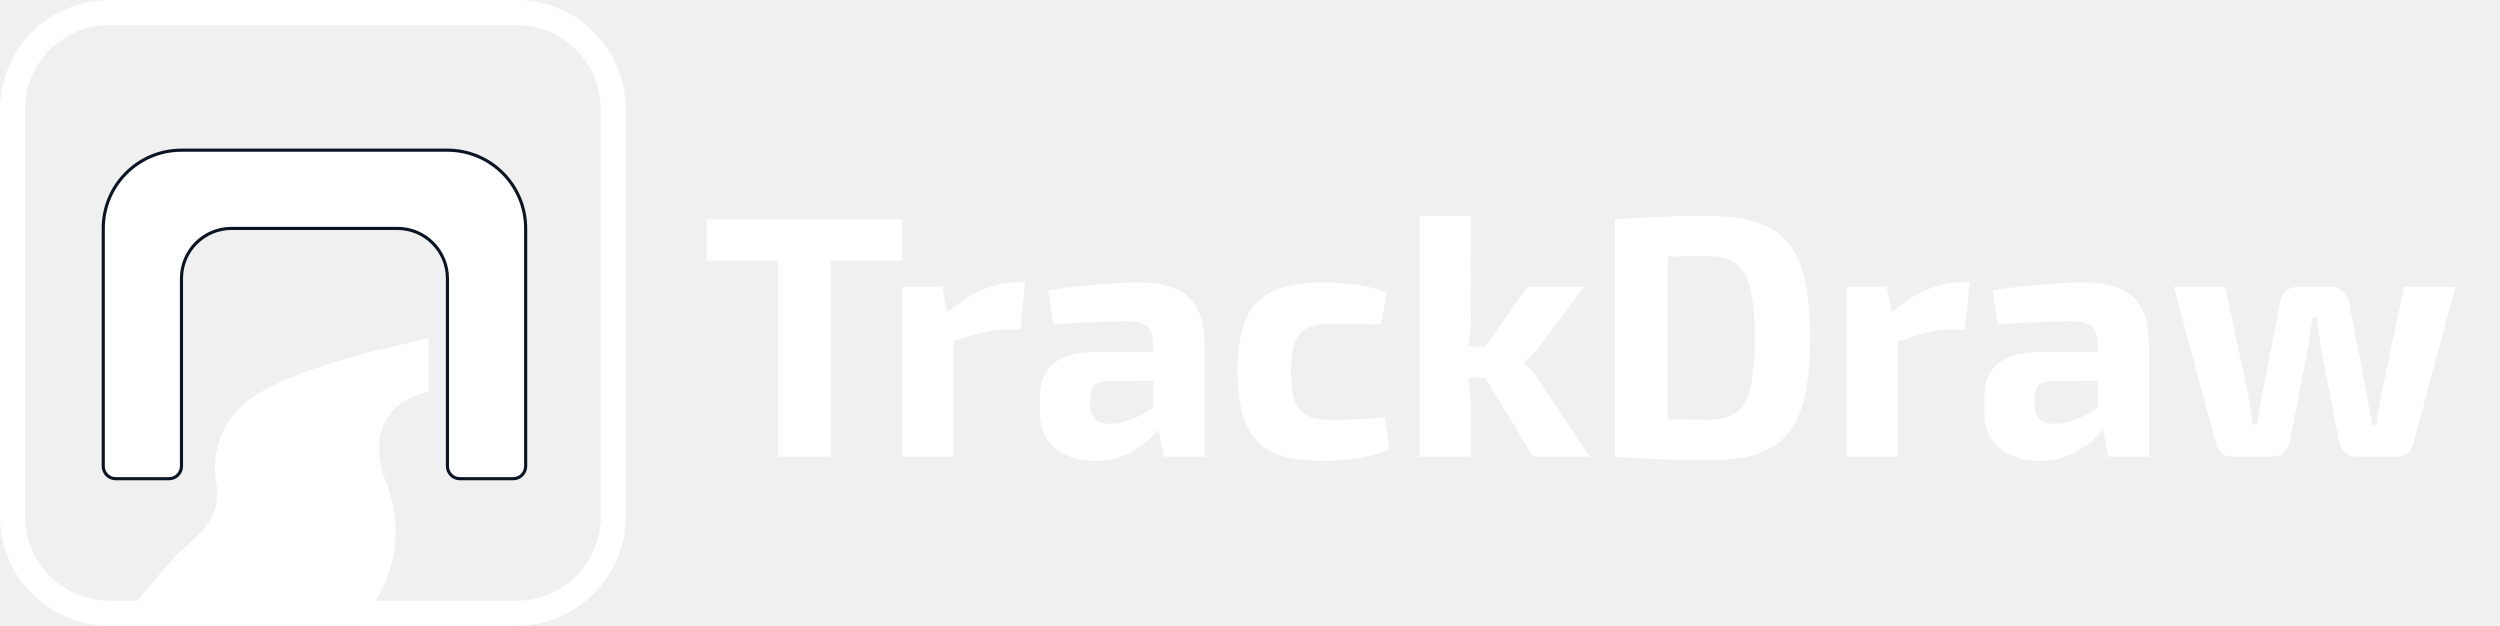
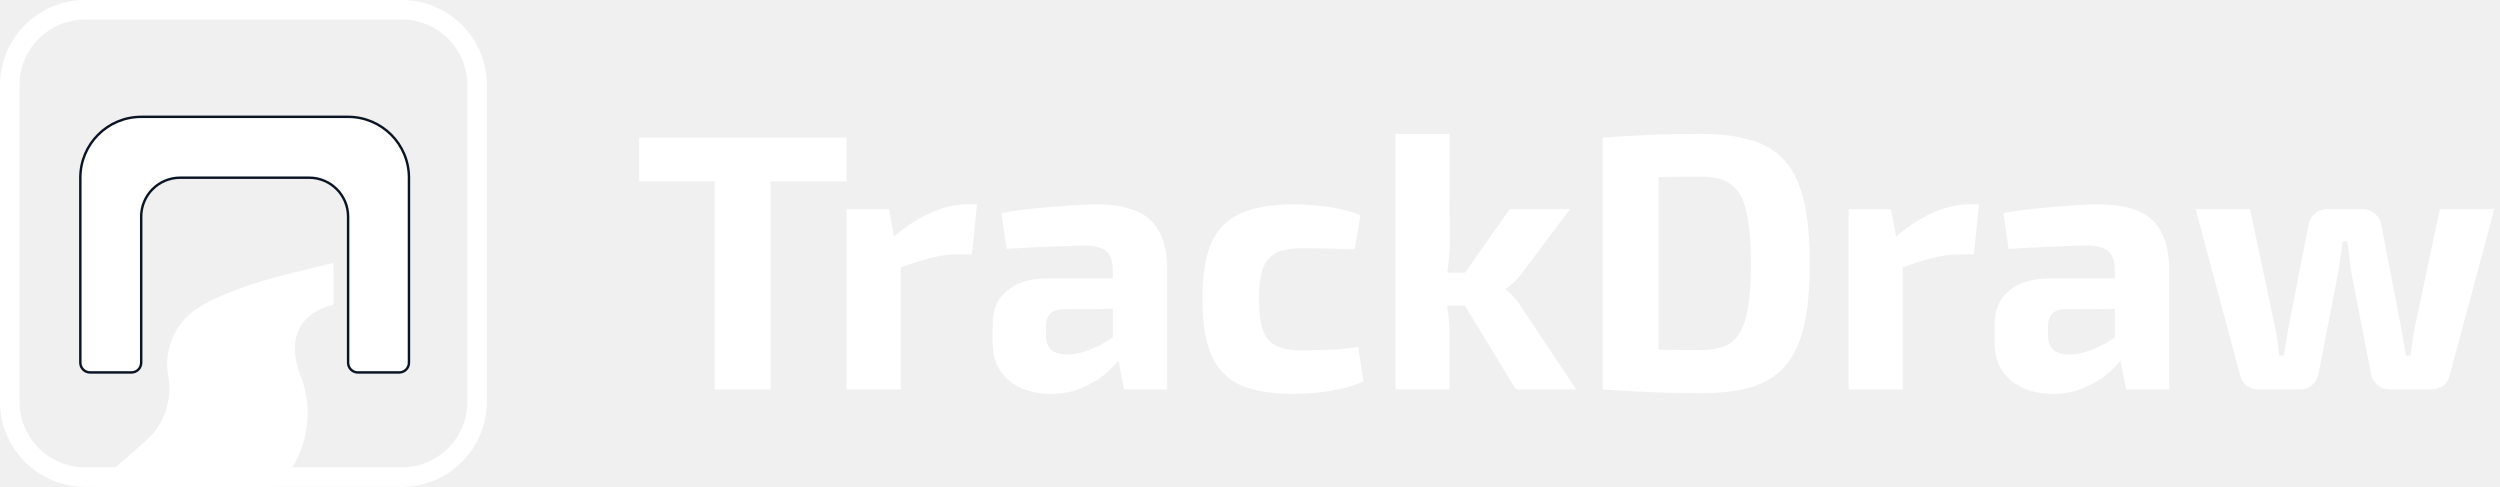
- <svg xmlns="http://www.w3.org/2000/svg" width="799" height="200" viewBox="0 0 799 200" fill="none">
-   <path d="M69.114 154.352C71.111 164.983 64.155 170.196 58.5 175.432C49.799 183.488 38 200 38 200H113.167C125.739 189.061 129.7 170.101 123.485 154.352C118.093 140.688 122.123 130.029 134.216 125.911C135.157 125.591 137 125.319 137 125.319L137 108C132.179 109.165 137 108 123.078 111.35C120.173 112.049 93.816 118.051 80.526 127.04C72.014 132.798 67.118 143.72 69.114 154.352Z" fill="white" />
+ <svg xmlns="http://www.w3.org/2000/svg" width="1027" height="200" viewBox="0 0 1027 200" fill="none">
+   <path d="M69.114 154.352C71.111 164.983 66.655 174.763 61 180C52.3 188.056 38 200 38 200H113.167C125.739 189.061 129.7 170.101 123.485 154.352C118.093 140.688 122.123 130.029 134.216 125.911C135.157 125.591 137 125.319 137 125.319L137 108C132.179 109.165 137 108 123.078 111.35C120.173 112.049 93.816 118.051 80.526 127.04C72.014 132.798 67.118 143.72 69.114 154.352Z" fill="white" />
  <path d="M143 48C156.807 48 168 59.193 168 73V149C168 151.209 166.209 153 164 153H147C144.791 153 143 151.209 143 149V89C143 80.163 135.837 73 127 73H74C65.163 73 58 80.163 58 89V149C58 151.209 56.209 153 54 153H37C34.791 153 33 151.209 33 149V73C33 59.193 44.193 48 58 48H143Z" fill="white" />
  <path d="M143 48C156.807 48 168 59.193 168 73V149C168 151.209 166.209 153 164 153H147C144.791 153 143 151.209 143 149V89C143 80.163 135.837 73 127 73H74C65.163 73 58 80.163 58 89V149C58 151.209 56.209 153 54 153H37C34.791 153 33 151.209 33 149V73C33 59.193 44.193 48 58 48H143Z" stroke="#0A1423" />
  <rect x="4" y="4" width="192" height="192" rx="31" stroke="white" stroke-width="8" />
-   <path d="M265.47 70.1V146H248.64V70.1H265.47ZM288.35 70.1V83.3H225.87V70.1H288.35ZM301.153 91.66L303.133 102.44L304.673 103.87V146H288.393V91.66H301.153ZM327.663 90.23L326.123 105.3H321.613C319.046 105.3 316.37 105.667 313.583 106.4C310.796 107.133 307.276 108.233 303.023 109.7L301.923 100.57C305.736 97.197 309.586 94.63 313.473 92.87C317.36 91.11 321.136 90.23 324.803 90.23H327.663ZM363.724 90.23C368.271 90.23 372.121 90.853 375.274 92.1C378.427 93.273 380.811 95.327 382.424 98.26C384.111 101.12 384.954 105.08 384.954 110.14V146H371.974L369.664 134.23L368.564 132.58V110.03C368.564 107.463 367.941 105.593 366.694 104.42C365.521 103.247 363.247 102.66 359.874 102.66C357.087 102.66 353.604 102.77 349.424 102.99C345.244 103.137 340.954 103.357 336.554 103.65L335.014 92.87C337.654 92.357 340.697 91.917 344.144 91.55C347.591 91.183 351.037 90.89 354.484 90.67C357.931 90.377 361.011 90.23 363.724 90.23ZM378.244 112.56L378.134 121.69L353.934 121.8C351.954 121.8 350.524 122.277 349.644 123.23C348.837 124.183 348.434 125.467 348.434 127.08V129.72C348.434 131.553 348.947 132.983 349.974 134.01C351.001 134.963 352.651 135.44 354.924 135.44C356.831 135.44 358.884 135.037 361.084 134.23C363.357 133.423 365.594 132.287 367.794 130.82C369.994 129.353 371.937 127.63 373.624 125.65V132.69C372.964 133.79 371.974 135.183 370.654 136.87C369.407 138.483 367.794 140.097 365.814 141.71C363.834 143.25 361.524 144.57 358.884 145.67C356.244 146.77 353.237 147.32 349.864 147.32C346.564 147.32 343.594 146.733 340.954 145.56C338.314 144.387 336.224 142.663 334.684 140.39C333.144 138.117 332.374 135.293 332.374 131.92V126.31C332.374 121.983 333.841 118.61 336.774 116.19C339.707 113.77 343.741 112.56 348.874 112.56H378.244ZM423.048 90.23C425.028 90.23 427.192 90.34 429.538 90.56C431.885 90.707 434.232 91.037 436.578 91.55C438.998 91.99 441.198 92.65 443.178 93.53L441.418 103.76C438.485 103.687 435.662 103.613 432.948 103.54C430.308 103.467 427.925 103.43 425.798 103.43C422.498 103.43 419.895 103.87 417.988 104.75C416.082 105.63 414.688 107.207 413.808 109.48C413.002 111.68 412.598 114.76 412.598 118.72C412.598 122.753 413.002 125.907 413.808 128.18C414.688 130.453 416.082 132.03 417.988 132.91C419.895 133.79 422.498 134.23 425.798 134.23C426.972 134.23 428.475 134.193 430.308 134.12C432.142 134.047 434.122 133.973 436.248 133.9C438.375 133.753 440.465 133.533 442.518 133.24L444.058 143.58C441.125 144.9 437.788 145.853 434.048 146.44C430.308 147.027 426.605 147.32 422.938 147.32C416.192 147.32 410.802 146.403 406.768 144.57C402.808 142.663 399.948 139.62 398.188 135.44C396.428 131.26 395.548 125.687 395.548 118.72C395.548 111.753 396.428 106.18 398.188 102C400.022 97.82 402.955 94.813 406.988 92.98C411.022 91.147 416.375 90.23 423.048 90.23ZM506.295 91.66L492.105 110.58C491.445 111.607 490.602 112.597 489.575 113.55C488.549 114.503 487.705 115.2 487.045 115.64V116.08C487.705 116.447 488.549 117.217 489.575 118.39C490.602 119.563 491.445 120.737 492.105 121.91L508.165 146H490.015L471.425 115.42L488.145 91.66H506.295ZM469.995 69L470.105 100.79C470.105 103.357 469.959 105.85 469.665 108.27C469.372 110.69 468.932 113.073 468.345 115.42C468.859 117.693 469.262 120.04 469.555 122.46C469.849 124.807 469.995 127.007 469.995 129.06V146H453.715V69H469.995ZM477.585 110.8V120.7H464.935V110.8H477.585ZM545.961 69C551.974 69 557.034 69.66 561.141 70.98C565.321 72.227 568.657 74.317 571.151 77.25C573.717 80.183 575.587 84.18 576.761 89.24C577.934 94.227 578.521 100.497 578.521 108.05C578.521 115.603 577.934 121.91 576.761 126.97C575.587 131.957 573.717 135.917 571.151 138.85C568.657 141.783 565.321 143.91 561.141 145.23C557.034 146.477 551.974 147.1 545.961 147.1C540.167 147.1 534.851 146.99 530.011 146.77C525.171 146.55 520.551 146.293 516.151 146L523.191 133.57C525.977 133.717 529.277 133.863 533.091 134.01C536.977 134.083 541.267 134.12 545.961 134.12C549.701 134.12 552.634 133.387 554.761 131.92C556.961 130.38 558.501 127.703 559.381 123.89C560.334 120.077 560.811 114.797 560.811 108.05C560.811 101.303 560.334 96.023 559.381 92.21C558.501 88.397 556.961 85.72 554.761 84.18C552.634 82.64 549.701 81.87 545.961 81.87C541.487 81.87 537.491 81.907 533.971 81.98C530.451 81.98 527.004 81.98 523.631 81.98L516.151 70.1C520.551 69.807 525.134 69.55 529.901 69.33C534.741 69.11 540.094 69 545.961 69ZM532.981 70.1V146H516.151V70.1H532.981ZM603.008 91.66L604.988 102.44L606.528 103.87V146H590.248V91.66H603.008ZM629.518 90.23L627.978 105.3H623.468C620.902 105.3 618.225 105.667 615.438 106.4C612.652 107.133 609.132 108.233 604.878 109.7L603.778 100.57C607.592 97.197 611.442 94.63 615.328 92.87C619.215 91.11 622.992 90.23 626.658 90.23H629.518ZM665.58 90.23C670.126 90.23 673.976 90.853 677.13 92.1C680.283 93.273 682.666 95.327 684.28 98.26C685.966 101.12 686.81 105.08 686.81 110.14V146H673.83L671.52 134.23L670.42 132.58V110.03C670.42 107.463 669.796 105.593 668.55 104.42C667.376 103.247 665.103 102.66 661.73 102.66C658.943 102.66 655.46 102.77 651.28 102.99C647.1 103.137 642.81 103.357 638.41 103.65L636.87 92.87C639.51 92.357 642.553 91.917 646 91.55C649.446 91.183 652.893 90.89 656.34 90.67C659.786 90.377 662.866 90.23 665.58 90.23ZM680.1 112.56L679.99 121.69L655.79 121.8C653.81 121.8 652.38 122.277 651.5 123.23C650.693 124.183 650.29 125.467 650.29 127.08V129.72C650.29 131.553 650.803 132.983 651.83 134.01C652.856 134.963 654.506 135.44 656.78 135.44C658.686 135.44 660.74 135.037 662.94 134.23C665.213 133.423 667.45 132.287 669.65 130.82C671.85 129.353 673.793 127.63 675.48 125.65V132.69C674.82 133.79 673.83 135.183 672.51 136.87C671.263 138.483 669.65 140.097 667.67 141.71C665.69 143.25 663.38 144.57 660.74 145.67C658.1 146.77 655.093 147.32 651.72 147.32C648.42 147.32 645.45 146.733 642.81 145.56C640.17 144.387 638.08 142.663 636.54 140.39C635 138.117 634.23 135.293 634.23 131.92V126.31C634.23 121.983 635.696 118.61 638.63 116.19C641.563 113.77 645.596 112.56 650.73 112.56H680.1ZM784.744 91.66L771.324 141.71C771.031 143.03 770.371 144.093 769.344 144.9C768.317 145.633 767.107 146 765.714 146H753.394C751.927 146 750.644 145.56 749.544 144.68C748.444 143.727 747.784 142.517 747.564 141.05L741.624 110.47C741.404 108.93 741.221 107.427 741.074 105.96C740.927 104.42 740.707 102.88 740.414 101.34H739.094C738.874 102.88 738.654 104.42 738.434 105.96C738.214 107.427 737.994 108.93 737.774 110.47L731.834 141.05C731.614 142.517 730.954 143.727 729.854 144.68C728.754 145.56 727.471 146 726.004 146H713.794C712.401 146 711.191 145.633 710.164 144.9C709.137 144.093 708.477 143.03 708.184 141.71L694.764 91.66H711.154L718.634 126.86C718.927 128.327 719.184 129.83 719.404 131.37C719.624 132.837 719.807 134.303 719.954 135.77H721.384C721.604 134.303 721.824 132.837 722.044 131.37C722.337 129.83 722.594 128.327 722.814 126.86L728.754 96.61C728.974 95.143 729.597 93.97 730.624 93.09C731.651 92.137 732.934 91.66 734.474 91.66H745.034C746.501 91.66 747.747 92.137 748.774 93.09C749.874 93.97 750.534 95.18 750.754 96.72L756.584 126.86C756.804 128.327 757.061 129.793 757.354 131.26C757.647 132.727 757.904 134.23 758.124 135.77H759.444C759.737 134.23 759.957 132.763 760.104 131.37C760.324 129.903 760.581 128.4 760.874 126.86L768.354 91.66H784.744Z" fill="white" />
+   <path d="M316.55 56.5V160H293.6V56.5H316.55ZM347.75 56.5V74.5H262.55V56.5H347.75ZM365.209 85.9L367.909 100.6L370.009 102.55V160H347.809V85.9H365.209ZM401.359 83.95L399.259 104.5H393.109C389.609 104.5 385.959 105 382.159 106C378.359 107 373.559 108.5 367.759 110.5L366.259 98.05C371.459 93.45 376.709 89.95 382.009 87.55C387.309 85.15 392.459 83.95 397.459 83.95H401.359ZM450.533 83.95C456.733 83.95 461.983 84.8 466.283 86.5C470.583 88.1 473.833 90.9 476.033 94.9C478.333 98.8 479.483 104.2 479.483 111.1V160H461.783L458.633 143.95L457.133 141.7V110.95C457.133 107.45 456.283 104.9 454.583 103.3C452.983 101.7 449.883 100.9 445.283 100.9C441.483 100.9 436.733 101.05 431.033 101.35C425.333 101.55 419.483 101.85 413.483 102.25L411.383 87.55C414.983 86.85 419.133 86.25 423.833 85.75C428.533 85.25 433.233 84.85 437.933 84.55C442.633 84.15 446.833 83.95 450.533 83.95ZM470.333 114.4L470.183 126.85L437.183 127C434.483 127 432.533 127.65 431.333 128.95C430.233 130.25 429.683 132 429.683 134.2V137.8C429.683 140.3 430.383 142.25 431.783 143.65C433.183 144.95 435.433 145.6 438.533 145.6C441.133 145.6 443.933 145.05 446.933 143.95C450.033 142.85 453.083 141.3 456.083 139.3C459.083 137.3 461.733 134.95 464.033 132.25V141.85C463.133 143.35 461.783 145.25 459.983 147.55C458.283 149.75 456.083 151.95 453.383 154.15C450.683 156.25 447.533 158.05 443.933 159.55C440.333 161.05 436.233 161.8 431.633 161.8C427.133 161.8 423.083 161 419.483 159.4C415.883 157.8 413.033 155.45 410.933 152.35C408.833 149.25 407.783 145.4 407.783 140.8V133.15C407.783 127.25 409.783 122.65 413.783 119.35C417.783 116.05 423.283 114.4 430.283 114.4H470.333ZM531.43 83.95C534.13 83.95 537.08 84.1 540.28 84.4C543.48 84.6 546.68 85.05 549.88 85.75C553.18 86.35 556.18 87.25 558.88 88.45L556.48 102.4C552.48 102.3 548.63 102.2 544.93 102.1C541.33 102 538.08 101.95 535.18 101.95C530.68 101.95 527.13 102.55 524.53 103.75C521.93 104.95 520.03 107.1 518.83 110.2C517.73 113.2 517.18 117.4 517.18 122.8C517.18 128.3 517.73 132.6 518.83 135.7C520.03 138.8 521.93 140.95 524.53 142.15C527.13 143.35 530.68 143.95 535.18 143.95C536.78 143.95 538.83 143.9 541.33 143.8C543.83 143.7 546.53 143.6 549.43 143.5C552.33 143.3 555.18 143 557.98 142.6L560.08 156.7C556.08 158.5 551.53 159.8 546.43 160.6C541.33 161.4 536.28 161.8 531.28 161.8C522.08 161.8 514.73 160.55 509.23 158.05C503.83 155.45 499.93 151.3 497.53 145.6C495.13 139.9 493.93 132.3 493.93 122.8C493.93 113.3 495.13 105.7 497.53 100C500.03 94.3 504.03 90.2 509.53 87.7C515.03 85.2 522.33 83.95 531.43 83.95ZM644.948 85.9L625.598 111.7C624.698 113.1 623.548 114.45 622.148 115.75C620.748 117.05 619.598 118 618.698 118.6V119.2C619.598 119.7 620.748 120.75 622.148 122.35C623.548 123.95 624.698 125.55 625.598 127.15L647.498 160H622.748L597.398 118.3L620.198 85.9H644.948ZM595.448 55L595.598 98.35C595.598 101.85 595.398 105.25 594.998 108.55C594.598 111.85 593.998 115.1 593.198 118.3C593.898 121.4 594.448 124.6 594.848 127.9C595.248 131.1 595.448 134.1 595.448 136.9V160H573.248V55H595.448ZM605.798 112V125.5H588.548V112H605.798ZM699.037 55C707.237 55 714.137 55.9 719.737 57.7C725.437 59.4 729.987 62.25 733.387 66.25C736.887 70.25 739.437 75.7 741.037 82.6C742.637 89.4 743.437 97.95 743.437 108.25C743.437 118.55 742.637 127.15 741.037 134.05C739.437 140.85 736.887 146.25 733.387 150.25C729.987 154.25 725.437 157.15 719.737 158.95C714.137 160.65 707.237 161.5 699.037 161.5C691.137 161.5 683.887 161.35 677.287 161.05C670.687 160.75 664.387 160.4 658.387 160L667.987 143.05C671.787 143.25 676.287 143.45 681.487 143.65C686.787 143.75 692.637 143.8 699.037 143.8C704.137 143.8 708.137 142.8 711.037 140.8C714.037 138.7 716.137 135.05 717.337 129.85C718.637 124.65 719.287 117.45 719.287 108.25C719.287 99.05 718.637 91.85 717.337 86.65C716.137 81.45 714.037 77.8 711.037 75.7C708.137 73.6 704.137 72.55 699.037 72.55C692.937 72.55 687.487 72.6 682.687 72.7C677.887 72.7 673.187 72.7 668.587 72.7L658.387 56.5C664.387 56.1 670.637 55.75 677.137 55.45C683.737 55.15 691.037 55 699.037 55ZM681.337 56.5V160H658.387V56.5H681.337ZM776.83 85.9L779.53 100.6L781.63 102.55V160H759.43V85.9H776.83ZM812.98 83.95L810.88 104.5H804.73C801.23 104.5 797.58 105 793.78 106C789.98 107 785.18 108.5 779.38 110.5L777.88 98.05C783.08 93.45 788.33 89.95 793.63 87.55C798.93 85.15 804.08 83.95 809.08 83.95H812.98ZM862.154 83.95C868.354 83.95 873.604 84.8 877.904 86.5C882.204 88.1 885.454 90.9 887.654 94.9C889.954 98.8 891.104 104.2 891.104 111.1V160H873.404L870.254 143.95L868.754 141.7V110.95C868.754 107.45 867.904 104.9 866.204 103.3C864.604 101.7 861.504 100.9 856.904 100.9C853.104 100.9 848.354 101.05 842.654 101.35C836.954 101.55 831.104 101.85 825.104 102.25L823.004 87.55C826.604 86.85 830.754 86.25 835.454 85.75C840.154 85.25 844.854 84.85 849.554 84.55C854.254 84.15 858.454 83.95 862.154 83.95ZM881.954 114.4L881.804 126.85L848.804 127C846.104 127 844.154 127.65 842.954 128.95C841.854 130.25 841.304 132 841.304 134.2V137.8C841.304 140.3 842.004 142.25 843.404 143.65C844.804 144.95 847.054 145.6 850.154 145.6C852.754 145.6 855.554 145.05 858.554 143.95C861.654 142.85 864.704 141.3 867.704 139.3C870.704 137.3 873.354 134.95 875.654 132.25V141.85C874.754 143.35 873.404 145.25 871.604 147.55C869.904 149.75 867.704 151.95 865.004 154.15C862.304 156.25 859.154 158.05 855.554 159.55C851.954 161.05 847.854 161.8 843.254 161.8C838.754 161.8 834.704 161 831.104 159.4C827.504 157.8 824.654 155.45 822.554 152.35C820.454 149.25 819.404 145.4 819.404 140.8V133.15C819.404 127.25 821.404 122.65 825.404 119.35C829.404 116.05 834.904 114.4 841.904 114.4H881.954ZM1024.65 85.9L1006.35 154.15C1005.95 155.95 1005.05 157.4 1003.65 158.5C1002.25 159.5 1000.6 160 998.701 160H981.901C979.901 160 978.151 159.4 976.651 158.2C975.151 156.9 974.251 155.25 973.951 153.25L965.851 111.55C965.551 109.45 965.301 107.4 965.101 105.4C964.901 103.3 964.601 101.2 964.201 99.1H962.401C962.101 101.2 961.801 103.3 961.501 105.4C961.201 107.4 960.901 109.45 960.601 111.55L952.501 153.25C952.201 155.25 951.301 156.9 949.801 158.2C948.301 159.4 946.551 160 944.551 160H927.901C926.001 160 924.351 159.5 922.951 158.5C921.551 157.4 920.651 155.95 920.251 154.15L901.951 85.9H924.301L934.501 133.9C934.901 135.9 935.251 137.95 935.551 140.05C935.851 142.05 936.101 144.05 936.301 146.05H938.251C938.551 144.05 938.851 142.05 939.151 140.05C939.551 137.95 939.901 135.9 940.201 133.9L948.301 92.65C948.601 90.65 949.451 89.05 950.851 87.85C952.251 86.55 954.001 85.9 956.101 85.9H970.501C972.501 85.9 974.201 86.55 975.601 87.85C977.101 89.05 978.001 90.7 978.301 92.8L986.251 133.9C986.551 135.9 986.901 137.9 987.301 139.9C987.701 141.9 988.051 143.95 988.351 146.05H990.151C990.551 143.95 990.851 141.95 991.051 140.05C991.351 138.05 991.701 136 992.101 133.9L1002.3 85.9H1024.65Z" fill="white" />
</svg>
